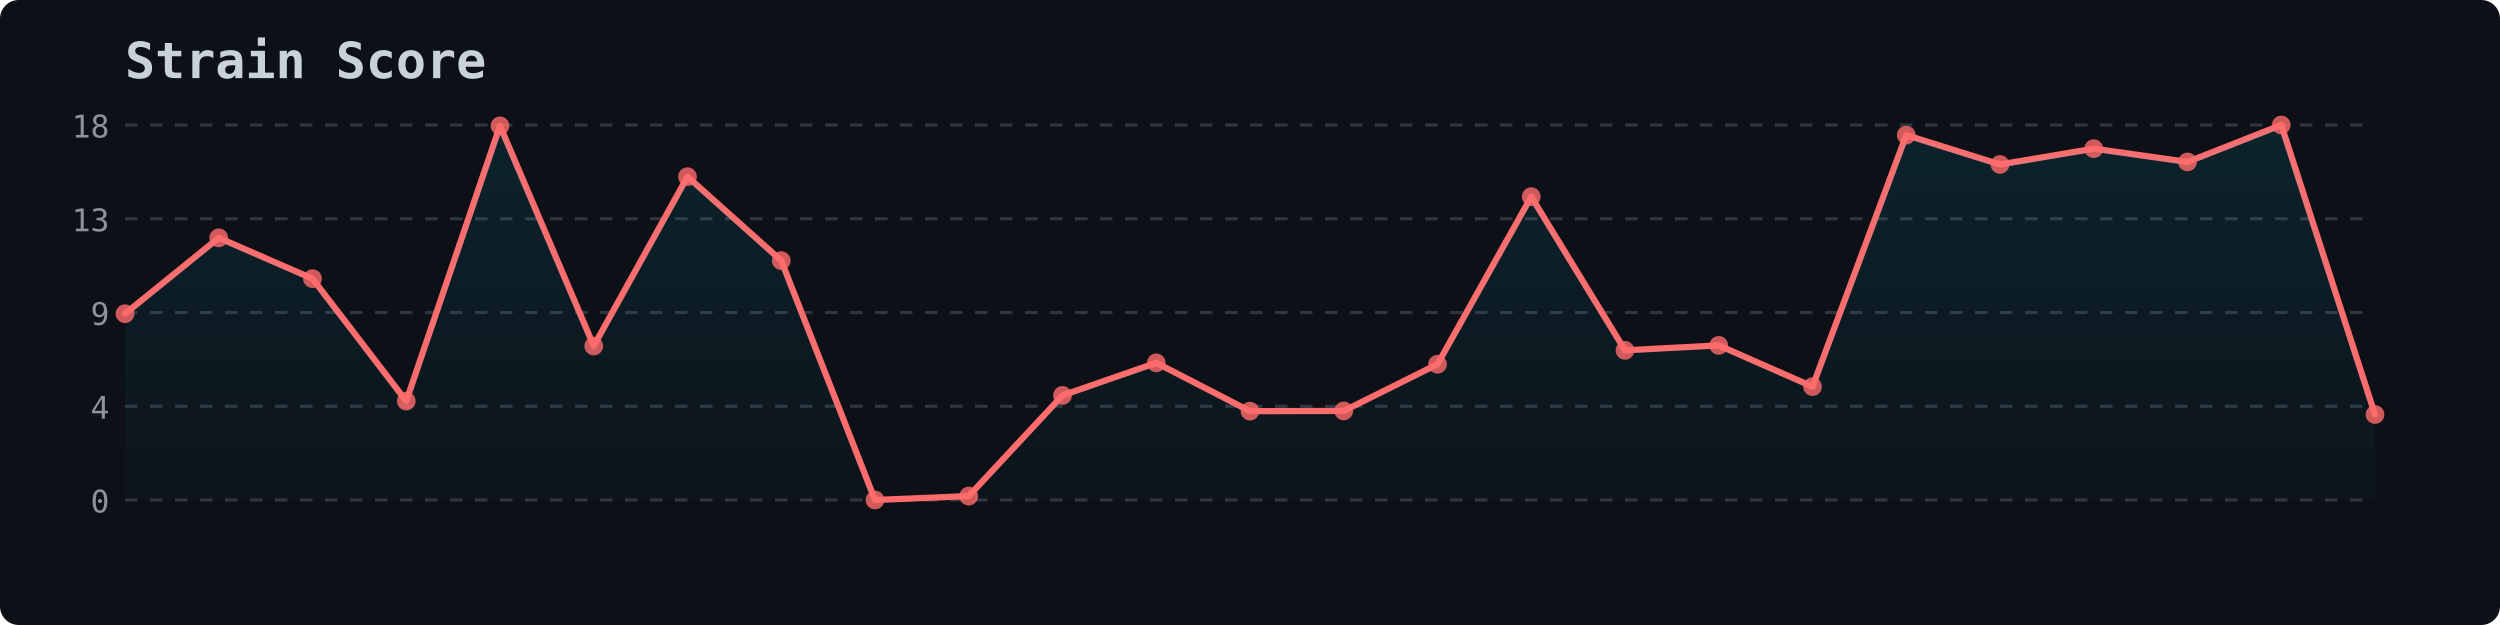
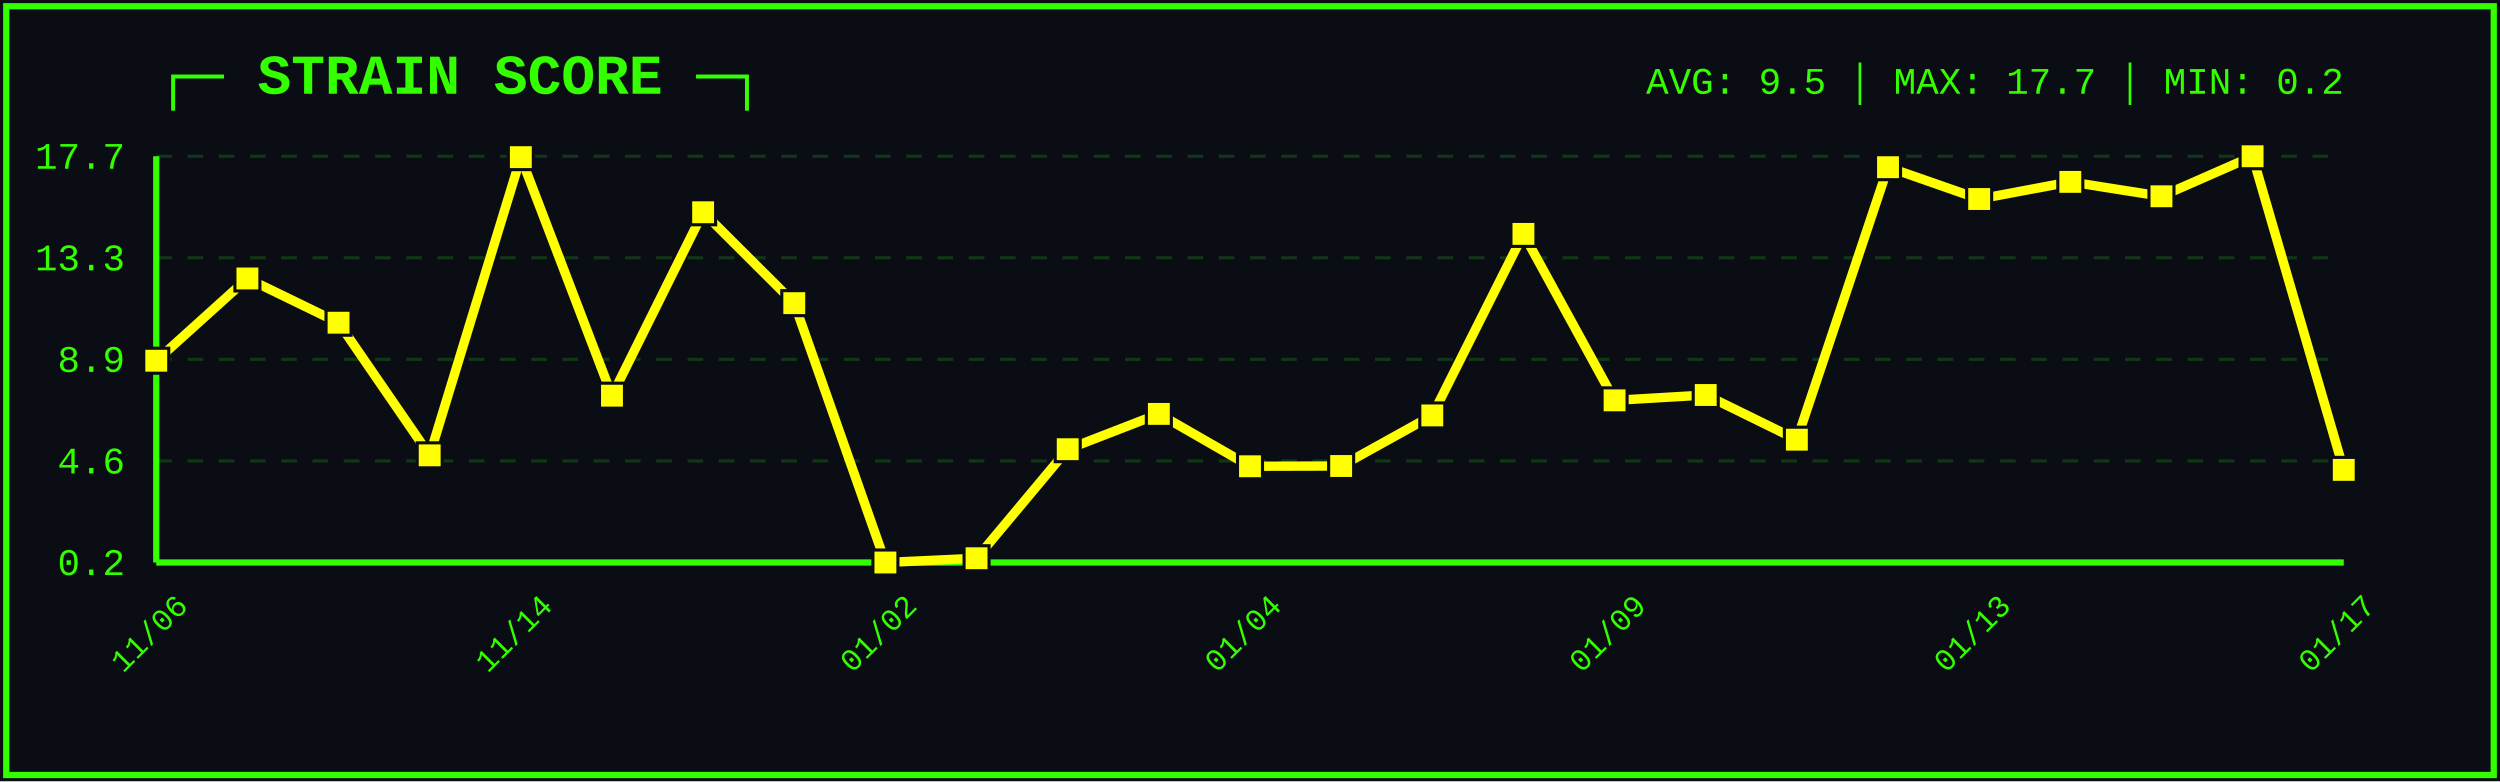
- <svg xmlns="http://www.w3.org/2000/svg" width="800" height="200">
-   <defs>
-     <linearGradient id="gradient" x1="0%" y1="0%" x2="0%" y2="100%">
-       <stop offset="0%" style="stop-color:#00D9FF;stop-opacity:0.3" />
-       <stop offset="100%" style="stop-color:#00D9FF;stop-opacity:0.05" />
-     </linearGradient>
-   </defs>
-   <rect width="800" height="200" fill="#0D1117" rx="6" />
-   <text x="40" y="25" font-family="'SF Mono', 'Monaco', monospace" font-size="16" font-weight="bold" fill="#C9D1D9">
-         Strain Score
+ <svg xmlns="http://www.w3.org/2000/svg" width="800" height="250">
+   <rect width="800" height="250" fill="#0a0e14" />
+   <rect x="2" y="2" width="796" height="246" fill="none" stroke="#33ff00" stroke-width="2" />
+   <text x="50" y="30" font-family="'Courier New', 'Courier', monospace" font-size="18" font-weight="bold" fill="#33ff00">
+         ┌─ STRAIN SCORE ─┐
    </text>
-   <line x1="40" y1="40.0" x2="760" y2="40.0" stroke="#30363D" stroke-width="1" stroke-dasharray="4,4" />
-   <text x="35" y="44.0" font-family="'SF Mono', 'Monaco', monospace" font-size="10" fill="#8B949E" text-anchor="end">18</text>
-   <line x1="40" y1="70.0" x2="760" y2="70.0" stroke="#30363D" stroke-width="1" stroke-dasharray="4,4" />
-   <text x="35" y="74.0" font-family="'SF Mono', 'Monaco', monospace" font-size="10" fill="#8B949E" text-anchor="end">13</text>
-   <line x1="40" y1="100.0" x2="760" y2="100.0" stroke="#30363D" stroke-width="1" stroke-dasharray="4,4" />
-   <text x="35" y="104.0" font-family="'SF Mono', 'Monaco', monospace" font-size="10" fill="#8B949E" text-anchor="end">9</text>
-   <line x1="40" y1="130.0" x2="760" y2="130.0" stroke="#30363D" stroke-width="1" stroke-dasharray="4,4" />
-   <text x="35" y="134.0" font-family="'SF Mono', 'Monaco', monospace" font-size="10" fill="#8B949E" text-anchor="end">4</text>
-   <line x1="40" y1="160.0" x2="760" y2="160.0" stroke="#30363D" stroke-width="1" stroke-dasharray="4,4" />
-   <text x="35" y="164.0" font-family="'SF Mono', 'Monaco', monospace" font-size="10" fill="#8B949E" text-anchor="end">0</text>
-   <path d="M 40.0,100.397 L 70.0,76.102 L 100.0,89.171 L 130.0,128.346 L 160.0,40.266 L 190.0,110.723 L 220.0,56.546 L 250.0,83.392 L 280.0,160.0 L 310.0,158.742 L 340.0,126.531 L 370.0,116.106 L 400.0,131.574 L 430.0,131.496 L 460.0,116.555 L 490.0,62.934 L 520.0,112.104 L 550.0,110.523 L 580.0,123.721 L 610.0,43.234 L 640.0,52.631 L 670.0,47.571 L 700.0,51.828 L 730.0,40.0 L 760.0,132.643" stroke="#FF6B6B" stroke-width="2" fill="none" stroke-linecap="round" stroke-linejoin="round" />
-   <path d="M 40.0,100.397 L 70.0,76.102 L 100.0,89.171 L 130.0,128.346 L 160.0,40.266 L 190.0,110.723 L 220.0,56.546 L 250.0,83.392 L 280.0,160.0 L 310.0,158.742 L 340.0,126.531 L 370.0,116.106 L 400.0,131.574 L 430.0,131.496 L 460.0,116.555 L 490.0,62.934 L 520.0,112.104 L 550.0,110.523 L 580.0,123.721 L 610.0,43.234 L 640.0,52.631 L 670.0,47.571 L 700.0,51.828 L 730.0,40.0 L 760.0,132.643 L 760.0,160 L 40.0,160 Z" fill="url(#gradient)" opacity="0.3" />
-   <circle cx="40.0" cy="100.397" r="3" fill="#FF6B6B" opacity="0.8" />
-   <circle cx="70.0" cy="76.102" r="3" fill="#FF6B6B" opacity="0.8" />
-   <circle cx="100.0" cy="89.171" r="3" fill="#FF6B6B" opacity="0.8" />
-   <circle cx="130.0" cy="128.346" r="3" fill="#FF6B6B" opacity="0.8" />
-   <circle cx="160.0" cy="40.266" r="3" fill="#FF6B6B" opacity="0.8" />
-   <circle cx="190.0" cy="110.723" r="3" fill="#FF6B6B" opacity="0.8" />
-   <circle cx="220.0" cy="56.546" r="3" fill="#FF6B6B" opacity="0.8" />
-   <circle cx="250.0" cy="83.392" r="3" fill="#FF6B6B" opacity="0.8" />
-   <circle cx="280.0" cy="160.0" r="3" fill="#FF6B6B" opacity="0.8" />
-   <circle cx="310.0" cy="158.742" r="3" fill="#FF6B6B" opacity="0.8" />
-   <circle cx="340.0" cy="126.531" r="3" fill="#FF6B6B" opacity="0.8" />
-   <circle cx="370.0" cy="116.106" r="3" fill="#FF6B6B" opacity="0.8" />
-   <circle cx="400.0" cy="131.574" r="3" fill="#FF6B6B" opacity="0.8" />
-   <circle cx="430.0" cy="131.496" r="3" fill="#FF6B6B" opacity="0.8" />
-   <circle cx="460.0" cy="116.555" r="3" fill="#FF6B6B" opacity="0.8" />
-   <circle cx="490.0" cy="62.934" r="3" fill="#FF6B6B" opacity="0.8" />
-   <circle cx="520.0" cy="112.104" r="3" fill="#FF6B6B" opacity="0.8" />
-   <circle cx="550.0" cy="110.523" r="3" fill="#FF6B6B" opacity="0.8" />
-   <circle cx="580.0" cy="123.721" r="3" fill="#FF6B6B" opacity="0.8" />
-   <circle cx="610.0" cy="43.234" r="3" fill="#FF6B6B" opacity="0.8" />
-   <circle cx="640.0" cy="52.631" r="3" fill="#FF6B6B" opacity="0.8" />
-   <circle cx="670.0" cy="47.571" r="3" fill="#FF6B6B" opacity="0.8" />
-   <circle cx="700.0" cy="51.828" r="3" fill="#FF6B6B" opacity="0.8" />
-   <circle cx="730.0" cy="40.0" r="3" fill="#FF6B6B" opacity="0.8" />
-   <circle cx="760.0" cy="132.643" r="3" fill="#FF6B6B" opacity="0.8" />
+   <line x1="50" y1="50.0" x2="750" y2="50.0" stroke="#1a5f1a" stroke-width="1" stroke-dasharray="5,5" opacity="0.5" />
+   <text x="40" y="54.0" font-family="'Courier New', 'Courier', monospace" font-size="12" fill="#33ff00" text-anchor="end">17.7</text>
+   <line x1="50" y1="82.5" x2="750" y2="82.5" stroke="#1a5f1a" stroke-width="1" stroke-dasharray="5,5" opacity="0.5" />
+   <text x="40" y="86.5" font-family="'Courier New', 'Courier', monospace" font-size="12" fill="#33ff00" text-anchor="end">13.3</text>
+   <line x1="50" y1="115.0" x2="750" y2="115.0" stroke="#1a5f1a" stroke-width="1" stroke-dasharray="5,5" opacity="0.5" />
+   <text x="40" y="119.0" font-family="'Courier New', 'Courier', monospace" font-size="12" fill="#33ff00" text-anchor="end">8.9</text>
+   <line x1="50" y1="147.5" x2="750" y2="147.5" stroke="#1a5f1a" stroke-width="1" stroke-dasharray="5,5" opacity="0.5" />
+   <text x="40" y="151.5" font-family="'Courier New', 'Courier', monospace" font-size="12" fill="#33ff00" text-anchor="end">4.6</text>
+   <line x1="50" y1="180.0" x2="750" y2="180.0" stroke="#1a5f1a" stroke-width="1" stroke-dasharray="5,5" opacity="0.5" />
+   <text x="40" y="184.0" font-family="'Courier New', 'Courier', monospace" font-size="12" fill="#33ff00" text-anchor="end">0.2</text>
+   <line x1="50" y1="50" x2="50" y2="180" stroke="#33ff00" stroke-width="2" />
+   <line x1="50" y1="180" x2="750" y2="180" stroke="#33ff00" stroke-width="2" />
+   <line x1="50.0" y1="115.43" x2="79.167" y2="89.11" stroke="#ffff00" stroke-width="3" stroke-linecap="round" />
+   <line x1="79.167" y1="89.11" x2="108.333" y2="103.268" stroke="#ffff00" stroke-width="3" stroke-linecap="round" />
+   <line x1="108.333" y1="103.268" x2="137.5" y2="145.708" stroke="#ffff00" stroke-width="3" stroke-linecap="round" />
+   <line x1="137.5" y1="145.708" x2="166.667" y2="50.288" stroke="#ffff00" stroke-width="3" stroke-linecap="round" />
+   <line x1="166.667" y1="50.288" x2="195.833" y2="126.617" stroke="#ffff00" stroke-width="3" stroke-linecap="round" />
+   <line x1="195.833" y1="126.617" x2="225.0" y2="67.924" stroke="#ffff00" stroke-width="3" stroke-linecap="round" />
+   <line x1="225.0" y1="67.924" x2="254.167" y2="97.008" stroke="#ffff00" stroke-width="3" stroke-linecap="round" />
+   <line x1="254.167" y1="97.008" x2="283.333" y2="180.0" stroke="#ffff00" stroke-width="3" stroke-linecap="round" />
+   <line x1="283.333" y1="180.0" x2="312.5" y2="178.637" stroke="#ffff00" stroke-width="3" stroke-linecap="round" />
+   <line x1="312.5" y1="178.637" x2="341.667" y2="143.742" stroke="#ffff00" stroke-width="3" stroke-linecap="round" />
+   <line x1="341.667" y1="143.742" x2="370.833" y2="132.448" stroke="#ffff00" stroke-width="3" stroke-linecap="round" />
+   <line x1="370.833" y1="132.448" x2="400.0" y2="149.206" stroke="#ffff00" stroke-width="3" stroke-linecap="round" />
+   <line x1="400.0" y1="149.206" x2="429.167" y2="149.121" stroke="#ffff00" stroke-width="3" stroke-linecap="round" />
+   <line x1="429.167" y1="149.121" x2="458.333" y2="132.935" stroke="#ffff00" stroke-width="3" stroke-linecap="round" />
+   <line x1="458.333" y1="132.935" x2="487.5" y2="74.845" stroke="#ffff00" stroke-width="3" stroke-linecap="round" />
+   <line x1="487.5" y1="74.845" x2="516.667" y2="128.113" stroke="#ffff00" stroke-width="3" stroke-linecap="round" />
+   <line x1="516.667" y1="128.113" x2="545.833" y2="126.4" stroke="#ffff00" stroke-width="3" stroke-linecap="round" />
+   <line x1="545.833" y1="126.4" x2="575.0" y2="140.698" stroke="#ffff00" stroke-width="3" stroke-linecap="round" />
+   <line x1="575.0" y1="140.698" x2="604.167" y2="53.504" stroke="#ffff00" stroke-width="3" stroke-linecap="round" />
+   <line x1="604.167" y1="53.504" x2="633.333" y2="63.684" stroke="#ffff00" stroke-width="3" stroke-linecap="round" />
+   <line x1="633.333" y1="63.684" x2="662.5" y2="58.202" stroke="#ffff00" stroke-width="3" stroke-linecap="round" />
+   <line x1="662.5" y1="58.202" x2="691.667" y2="62.813" stroke="#ffff00" stroke-width="3" stroke-linecap="round" />
+   <line x1="691.667" y1="62.813" x2="720.833" y2="50.0" stroke="#ffff00" stroke-width="3" stroke-linecap="round" />
+   <line x1="720.833" y1="50.0" x2="750.0" y2="150.363" stroke="#ffff00" stroke-width="3" stroke-linecap="round" />
+   <rect x="46.0" y="111.43" width="8" height="8" fill="#ffff00" stroke="#0a0e14" stroke-width="1" />
+   <rect x="75.167" y="85.11" width="8" height="8" fill="#ffff00" stroke="#0a0e14" stroke-width="1" />
+   <rect x="104.333" y="99.268" width="8" height="8" fill="#ffff00" stroke="#0a0e14" stroke-width="1" />
+   <rect x="133.5" y="141.708" width="8" height="8" fill="#ffff00" stroke="#0a0e14" stroke-width="1" />
+   <rect x="162.667" y="46.288" width="8" height="8" fill="#ffff00" stroke="#0a0e14" stroke-width="1" />
+   <rect x="191.833" y="122.617" width="8" height="8" fill="#ffff00" stroke="#0a0e14" stroke-width="1" />
+   <rect x="221.0" y="63.924" width="8" height="8" fill="#ffff00" stroke="#0a0e14" stroke-width="1" />
+   <rect x="250.167" y="93.008" width="8" height="8" fill="#ffff00" stroke="#0a0e14" stroke-width="1" />
+   <rect x="279.333" y="176.0" width="8" height="8" fill="#ffff00" stroke="#0a0e14" stroke-width="1" />
+   <rect x="308.5" y="174.637" width="8" height="8" fill="#ffff00" stroke="#0a0e14" stroke-width="1" />
+   <rect x="337.667" y="139.742" width="8" height="8" fill="#ffff00" stroke="#0a0e14" stroke-width="1" />
+   <rect x="366.833" y="128.448" width="8" height="8" fill="#ffff00" stroke="#0a0e14" stroke-width="1" />
+   <rect x="396.0" y="145.206" width="8" height="8" fill="#ffff00" stroke="#0a0e14" stroke-width="1" />
+   <rect x="425.167" y="145.121" width="8" height="8" fill="#ffff00" stroke="#0a0e14" stroke-width="1" />
+   <rect x="454.333" y="128.935" width="8" height="8" fill="#ffff00" stroke="#0a0e14" stroke-width="1" />
+   <rect x="483.5" y="70.845" width="8" height="8" fill="#ffff00" stroke="#0a0e14" stroke-width="1" />
+   <rect x="512.667" y="124.113" width="8" height="8" fill="#ffff00" stroke="#0a0e14" stroke-width="1" />
+   <rect x="541.833" y="122.4" width="8" height="8" fill="#ffff00" stroke="#0a0e14" stroke-width="1" />
+   <rect x="571.0" y="136.698" width="8" height="8" fill="#ffff00" stroke="#0a0e14" stroke-width="1" />
+   <rect x="600.167" y="49.504" width="8" height="8" fill="#ffff00" stroke="#0a0e14" stroke-width="1" />
+   <rect x="629.333" y="59.684" width="8" height="8" fill="#ffff00" stroke="#0a0e14" stroke-width="1" />
+   <rect x="658.5" y="54.202" width="8" height="8" fill="#ffff00" stroke="#0a0e14" stroke-width="1" />
+   <rect x="687.667" y="58.813" width="8" height="8" fill="#ffff00" stroke="#0a0e14" stroke-width="1" />
+   <rect x="716.833" y="46.0" width="8" height="8" fill="#ffff00" stroke="#0a0e14" stroke-width="1" />
+   <rect x="746.0" y="146.363" width="8" height="8" fill="#ffff00" stroke="#0a0e14" stroke-width="1" />
+   <text x="50.0" y="205" font-family="'Courier New', 'Courier', monospace" font-size="10" fill="#33ff00" text-anchor="middle" transform="rotate(-45, 50.0, 205)">
+         11/06
+     </text>
+   <text x="166.667" y="205" font-family="'Courier New', 'Courier', monospace" font-size="10" fill="#33ff00" text-anchor="middle" transform="rotate(-45, 166.6667, 205)">
+         11/14
+     </text>
+   <text x="283.333" y="205" font-family="'Courier New', 'Courier', monospace" font-size="10" fill="#33ff00" text-anchor="middle" transform="rotate(-45, 283.3333, 205)">
+         01/02
+     </text>
+   <text x="400.0" y="205" font-family="'Courier New', 'Courier', monospace" font-size="10" fill="#33ff00" text-anchor="middle" transform="rotate(-45, 400.0, 205)">
+         01/04
+     </text>
+   <text x="516.667" y="205" font-family="'Courier New', 'Courier', monospace" font-size="10" fill="#33ff00" text-anchor="middle" transform="rotate(-45, 516.6667, 205)">
+         01/09
+     </text>
+   <text x="633.333" y="205" font-family="'Courier New', 'Courier', monospace" font-size="10" fill="#33ff00" text-anchor="middle" transform="rotate(-45, 633.3333, 205)">
+         01/13
+     </text>
+   <text x="750.0" y="205" font-family="'Courier New', 'Courier', monospace" font-size="10" fill="#33ff00" text-anchor="middle" transform="rotate(-45, 750.0, 205)">
+         01/17
+     </text>
+   <text x="750" y="30" font-family="'Courier New', 'Courier', monospace" font-size="12" fill="#33ff00" text-anchor="end">
+         AVG: 9.5 │ MAX: 17.7 │ MIN: 0.2
+     </text>
</svg>
